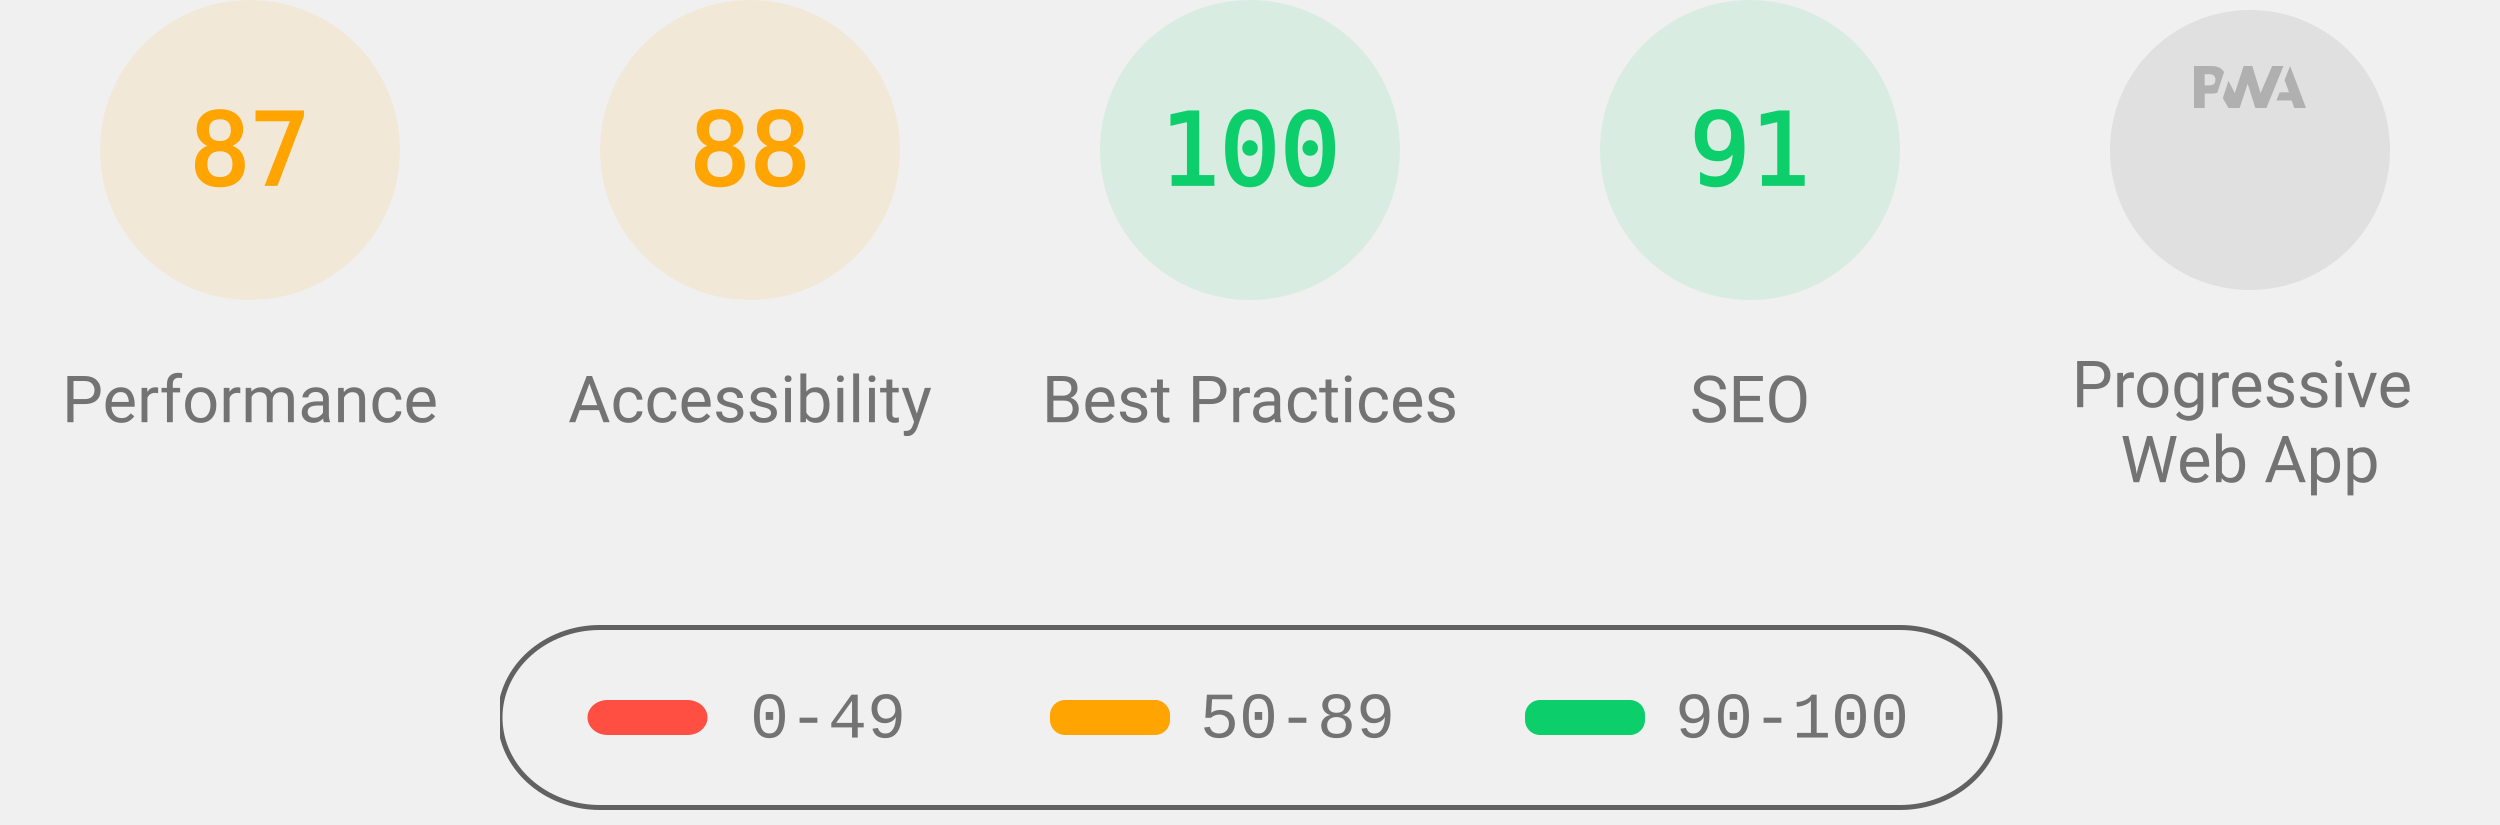
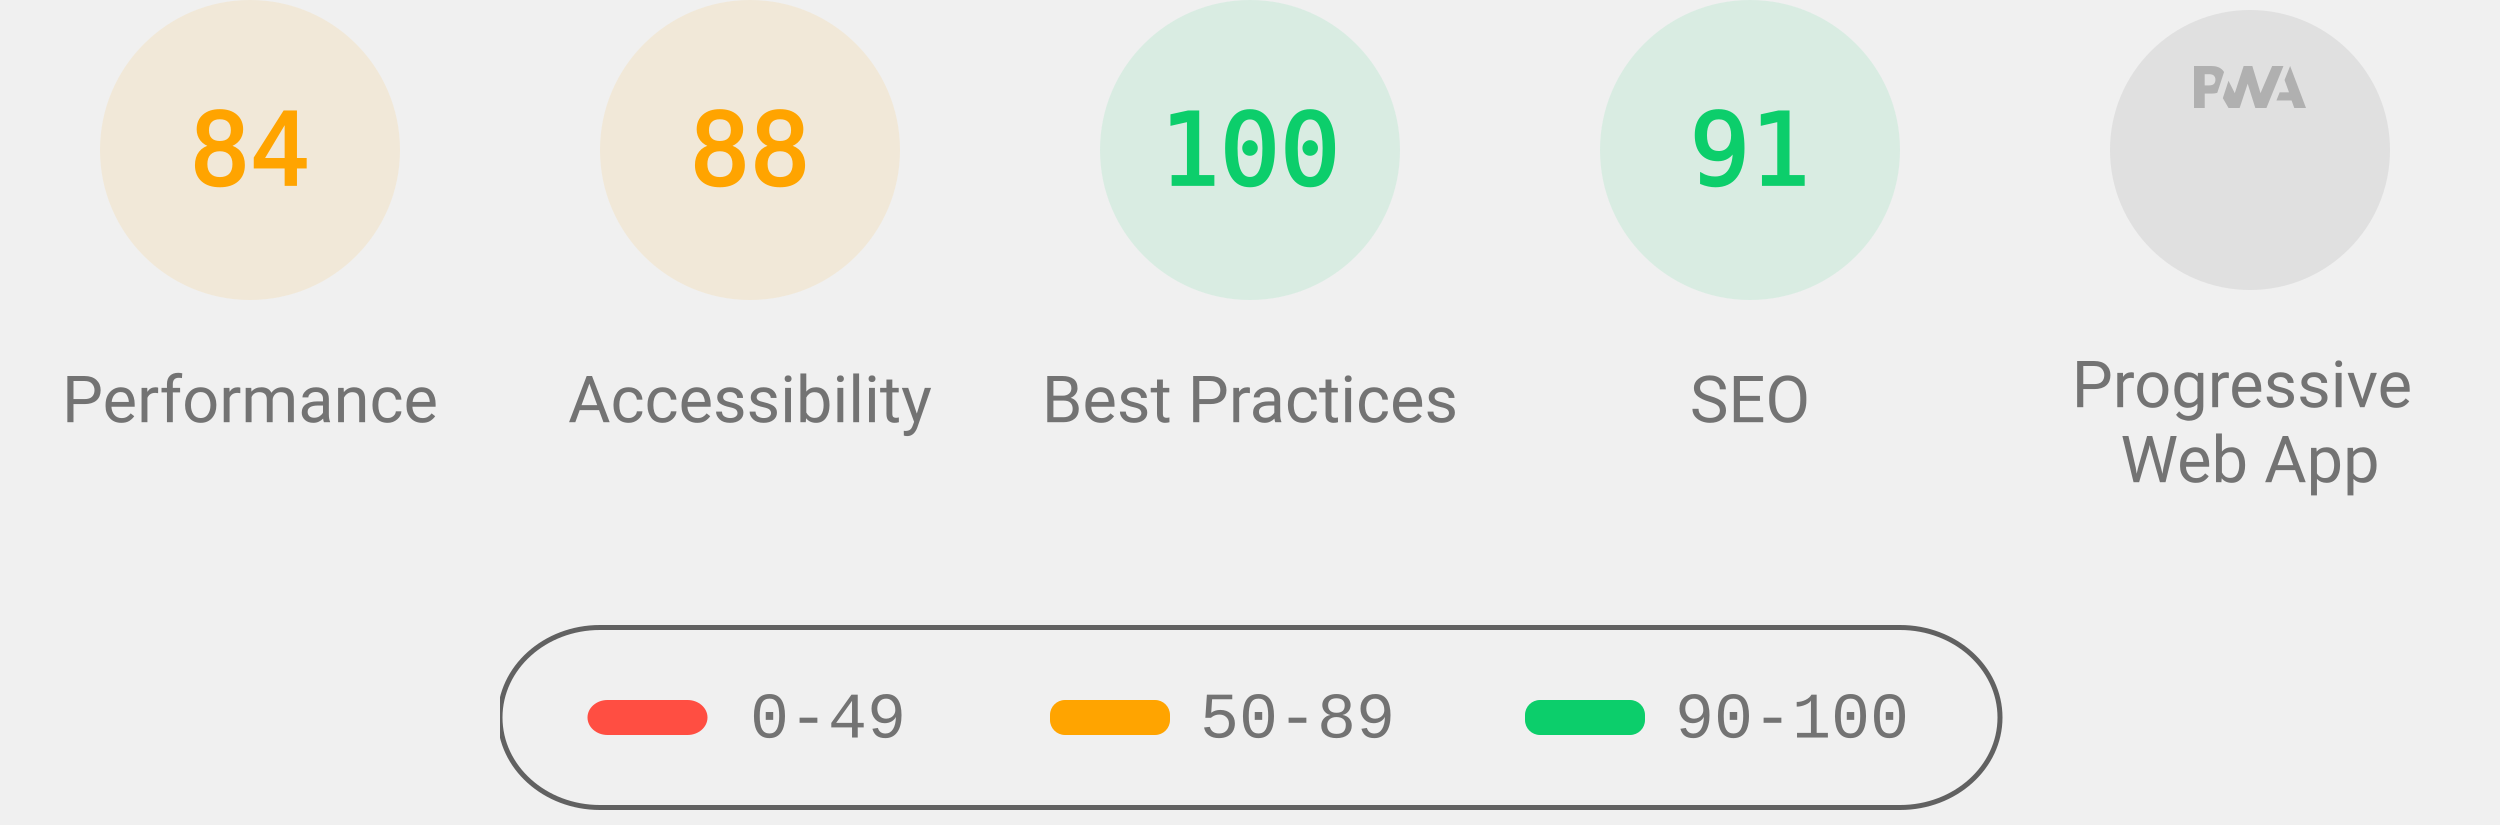
<svg xmlns="http://www.w3.org/2000/svg" class="theme--agnostic" fill="none" width="1000" height="330">
  <style>
			.gauge-base {
				opacity: 0.1
			}

			.gauge-arc {
				fill: none;
				animation-delay: 250ms;
				stroke-linecap: round;
				transform: rotate(-90deg);
				transform-origin: 100px 60px;
				animation: load-gauge 1s ease forwards
			}

			.guage-text {
				font-size: 40px;
				font-family: monospace;
				text-align: center
			}

			.guage-red {
				color: #ff4e42;
				fill: #ff4e42;
				stroke: #ff4e42
			}
			.guage-orange {
				color: #ffa400;
				fill: #ffa400;
				stroke: #ffa400
			}
			.guage-green {
				color: #0cce6b;
				fill: #0cce6b;
				stroke: #0cce6b
			}
			.theme--agnostic .guage-undefined {
				color: #5c5c5c;
				fill: #5c5c5c;
				stroke: #5c5c5c
			}
			.theme--light .guage-undefined {
				color: #1e1e1e;
				fill: #1e1e1e;
				stroke: #1e1e1e
			}
			.theme--dark .guage-undefined {
				color: #f5f5f5;
				fill: #f5f5f5;
				stroke: #f5f5f5
			}

			.guage-title {
				stroke: none;
				font-size: 26px;
				line-height: 26px;
				font-family: Roboto, Halvetica, Arial, sans-serif
			}
			.metric.guage-title {
				font-family: 'Courier New', Courier, monospace
			}
			.theme--agnostic .guage-title {
				color: #737373;
				fill: #737373
			}
			.theme--light .guage-title {
				color: #212121;
				fill: #212121
			}
			.theme--dark .guage-title {
				color: #f5f5f5;
				fill: #f5f5f5
			}

			@keyframes load-gauge {
				from {
					stroke-dasharray: 0 352.858
				}
			}
			.lh-gauge--pwa__disc {
				fill: #e0e0e0
			}
			.lh-gauge--pwa__logo {
				position: relative;
				fill: #b0b0b0
			}
			.lh-gauge--pwa__invisible {
				display: none
			}
			.lh-gauge--pwa__visible {
				display: inline
			}
			.guage-invisible {
				display: none
			}
			.lh-gauge--pwa__logo--primary-color {
				fill: #304ffe
			}
			.theme--agnostic .lh-gauge--pwa__logo--secondary-color {
				fill: #787878
			}
			.theme--light .lh-gauge--pwa__logo--secondary-color {
				fill: #3d3d3d
			}
			.theme--dark .lh-gauge--pwa__logo--secondary-color {
				fill: #d8b6b6
			}
			.theme--light #svg_2 {
				stroke: #00000022
			}
			.theme--agnostic #svg_2 {
				stroke: #616161
			}
			.theme--light #svg_2 {
				stroke: #00000022
			}
			.theme--dark #svg_2 {
				stroke: #f5f5f566
			}
		</style>
  <svg class="guage-div guage-perf guage-orange" viewBox="0 0 200 200" width="200" height="200" x="0" y="0">
    <circle class="gauge-base" r="56" cx="100" cy="60" stroke-width="8" />
-     <circle class="gauge-arc guage-arc-1" r="56" cx="100" cy="60" stroke-width="8" style="stroke-dasharray: 306.116, 351.858;" />
-     <text class="guage-text" x="100px" y="60px" alignment-baseline="central" dominant-baseline="central" text-anchor="middle">87</text>
+     <circle class="gauge-arc guage-arc-1" r="56" cx="100" cy="60" stroke-width="8" style="stroke-dasharray: 295.561, 351.858;" />
+     <text class="guage-text" x="100px" y="60px" alignment-baseline="central" dominant-baseline="central" text-anchor="middle">84</text>
    <text class="guage-title" x="100px" y="160px" alignment-baseline="central" dominant-baseline="central" text-anchor="middle">Performance</text>
  </svg>,<svg class="guage-div guage-perf guage-orange" viewBox="0 0 200 200" width="200" height="200" x="200" y="0">
    <circle class="gauge-base" r="56" cx="100" cy="60" stroke-width="8" />
    <circle class="gauge-arc guage-arc-1" r="56" cx="100" cy="60" stroke-width="8" style="stroke-dasharray: 309.635, 351.858;" />
    <text class="guage-text" x="100px" y="60px" alignment-baseline="central" dominant-baseline="central" text-anchor="middle">88</text>
    <text class="guage-title" x="100px" y="160px" alignment-baseline="central" dominant-baseline="central" text-anchor="middle">Accessibility</text>
  </svg>,<svg class="guage-div guage-perf guage-green" viewBox="0 0 200 200" width="200" height="200" x="400" y="0">
    <circle class="gauge-base" r="56" cx="100" cy="60" stroke-width="8" />
    <circle class="gauge-arc guage-arc-1" r="56" cx="100" cy="60" stroke-width="8" style="stroke-dasharray: 351.858, 351.858;" />
    <text class="guage-text" x="100px" y="60px" alignment-baseline="central" dominant-baseline="central" text-anchor="middle">100</text>
    <text class="guage-title" x="100px" y="160px" alignment-baseline="central" dominant-baseline="central" text-anchor="middle">Best Practices</text>
  </svg>,<svg class="guage-div guage-perf guage-green" viewBox="0 0 200 200" width="200" height="200" x="600" y="0">
    <circle class="gauge-base" r="56" cx="100" cy="60" stroke-width="8" />
    <circle class="gauge-arc guage-arc-1" r="56" cx="100" cy="60" stroke-width="8" style="stroke-dasharray: 320.191, 351.858;" />
    <text class="guage-text" x="100px" y="60px" alignment-baseline="central" dominant-baseline="central" text-anchor="middle">91</text>
    <text class="guage-title" x="100px" y="160px" alignment-baseline="central" dominant-baseline="central" text-anchor="middle">SEO</text>
  </svg>,<svg class="guage-div guage-pwa" viewBox="0 0 200 200" width="200" height="200" x="800" y="0">
    <svg viewBox="0 0 60 60" width="112" height="112" x="44" y="4">
      <defs>
        <linearGradient id="lh-gauge--pwa__check-circle__gradient-0" x1="50%" y1="0%" x2="50%" y2="100%">
          <stop stop-color="#00C852" offset="0%" />
          <stop stop-color="#009688" offset="100%" />
        </linearGradient>
        <linearGradient id="lh-gauge--pwa__installable__shadow-gradient-0" x1="76.056%" x2="24.111%" y1="82.995%" y2="24.735%">
          <stop stop-color="#A5D6A7" offset="0%" />
          <stop stop-color="#80CBC4" offset="100%" />
        </linearGradient>
        <linearGradient id="lh-gauge--pwa__fast-reliable__shadow-gradient-0" x1="76.056%" y1="82.995%" x2="25.678%" y2="26.493%">
          <stop stop-color="#64B5F6" offset="0%" />
          <stop stop-color="#2979FF" offset="100%" />
        </linearGradient>
        <g id="lh-gauge--pwa__fast-reliable-badge-0">
          <circle fill="#FFFFFF" cx="10" cy="10" r="10" />
          <path fill="#304FFE" d="M10 3.58l5.25 2.34v3.5c0 3.23-2.24 6.26-5.25 7-3.01-.74-5.25-3.77-5.25-7v-3.5L10 3.58zm-.47 10.74l2.76-4.83.03-.07c.04-.08 0-.24-.22-.24h-1.64l.47-3.26h-.47l-2.7 4.77c-.02.01.05-.1-.04.05-.09.16-.1.31.18.31h1.63l-.47 3.27h.47z" />
        </g>
        <g id="lh-gauge--pwa__installable-badge-0">
          <circle fill="#FFFFFF" cx="10" cy="10" r="10" />
          <path fill="#009688" d="M10 4.167A5.835 5.835 0 0 0 4.167 10 5.835 5.835 0 0 0 10 15.833 5.835 5.835 0 0 0 15.833 10 5.835 5.835 0 0 0 10 4.167zm2.917 6.416h-2.334v2.334H9.417v-2.334H7.083V9.417h2.334V7.083h1.166v2.334h2.334v1.166z" />
        </g>
      </defs>
      <g stroke="none" fill-rule="nonzero">
        <circle class="lh-gauge--pwa__disc" cx="30" cy="30" r="30" />
        <g class="lh-gauge--pwa__logo">
          <path d="M35.66 19.39l.7-1.75h2L37.4 15 38.6 12l3.4 9h-2.51l-.58-1.61z" />
          <path d="M33.52 21l3.65-9h-2.42l-2.5 5.82L30.5 12h-1.86l-1.9 5.82-1.35-2.65-1.21 3.72L25.4 21h2.38l1.72-5.2 1.64 5.2z" />
          <path fill-rule="nonzero" d="M20.3 17.91h1.48c.45 0 .85-.05 1.2-.15l.39-1.18 1.07-3.3a2.64 2.64 0 0 0-.28-.37c-.55-.6-1.36-.91-2.42-.91H18v9h2.3V17.9zm1.96-3.84c.22.22.33.5.33.87 0 .36-.1.65-.29.87-.2.23-.59.35-1.15.35h-.86v-2.41h.87c.52 0 .89.1 1.1.32z" />
        </g>
        <rect class="lh-gauge--pwa__component lh-gauge--pwa__na-line lh-gauge--pwa__invisible" fill="#FFFFFF" x="20" y="32" width="20" height="4" rx="2" />
        <g class="lh-gauge--pwa__component lh-gauge--pwa__fast-reliable-badge lh-gauge--pwa__invisible" transform="translate(20, 29)">
          <path fill="url(#lh-gauge--pwa__fast-reliable__shadow-gradient-0)" d="M33.63 19.49A30 30 0 0 1 16.2 30.36L3 17.14 17.14 3l16.49 16.49z" />
          <use href="#lh-gauge--pwa__fast-reliable-badge-0" />
        </g>
        <g class="lh-gauge--pwa__component lh-gauge--pwa__installable-badge lh-gauge--pwa__invisible" transform="translate(20, 29)">
          <path fill="url(#lh-gauge--pwa__installable__shadow-gradient-0)" d="M33.629 19.487c-4.272 5.453-10.391 9.39-17.415 10.869L3 17.142 17.142 3 33.63 19.487z" />
          <use href="#lh-gauge--pwa__installable-badge-0" />
        </g>
        <g class="lh-gauge--pwa__component lh-gauge--pwa__fast-reliable-installable-badges lh-gauge--pwa__invisible">
          <g transform="translate(8, 29)">
            <path fill="url(#lh-gauge--pwa__fast-reliable__shadow-gradient-0)" d="M16.321 30.463L3 17.143 17.142 3l22.365 22.365A29.864 29.864 0 0 1 22 31c-1.942 0-3.84-.184-5.679-.537z" />
            <use href="#lh-gauge--pwa__fast-reliable-badge-0" />
          </g>
          <g transform="translate(32, 29)">
            <path fill="url(#lh-gauge--pwa__installable__shadow-gradient-0)" d="M25.982 11.84a30.107 30.107 0 0 1-13.08 15.203L3 17.143 17.142 3l8.84 8.84z" />
            <use href="#lh-gauge--pwa__installable-badge-0" />
          </g>
        </g>
        <g class="lh-gauge--pwa__component lh-gauge--pwa__check-circle lh-gauge--pwa__invisible" transform="translate(18, 28)">
          <circle fill="#FFFFFF" cx="12" cy="12" r="12" />
          <path fill="url(#lh-gauge--pwa__check-circle__gradient-0)" d="M12 2a10 10 0 1 0 0 20 10 10 0 0 0 0-20zm-2 15l-5-5 1.41-1.41L10 14.17l7.59-7.59L19 8l-9 9z" />
        </g>
      </g>
    </svg>
    <text class="guage-title" y="160px" alignment-baseline="central" dominant-baseline="central" text-anchor="middle">
      <tspan x="100px" dy="-6px">Progressive</tspan>
      <tspan x="100px" dy="30px">Web App</tspan>
    </text>
  </svg>
  <svg width="604" height="76" x="200" y="250">
    <g>
      <rect fill="none" id="canvas_background" height="80" width="604" y="-1" x="-1" />
      <g display="none" overflow="visible" y="0" x="0" height="100%" width="100%" id="canvasGrid">
        <rect fill="url(#gridpattern)" stroke-width="0" y="0" x="0" height="100%" width="100%" />
      </g>
    </g>
    <g>
      <rect fill-opacity="0" stroke-width="2" rx="40" id="svg_2" height="72" width="600" y="1" x="0" fill="#000000" />
      <rect stroke="#000" rx="8" id="svg_3" height="14" width="48" y="30" x="35" stroke-opacity="null" stroke-width="0" fill="#ff4e42" />
      <rect stroke="#000" rx="6" id="svg_4" height="14" width="48" y="30" x="220" stroke-opacity="null" stroke-width="0" fill="#ffa400" />
      <rect stroke="#000" rx="6" id="svg_5" height="14" width="48" y="30" x="410" stroke-opacity="null" stroke-width="0" fill="#0cce6b" />
      <text class="metric guage-title" xml:space="preserve" text-anchor="start" font-size="26" id="svg_6" y="45" x="100" stroke-opacity="null" stroke-width="0" stroke="#000">0-49</text>
      <text class="metric guage-title" xml:space="preserve" text-anchor="start" font-size="26" id="svg_7" y="45" x="280" stroke-opacity="null" stroke-width="0" stroke="#000">50-89</text>
      <text class="metric guage-title" xml:space="preserve" text-anchor="start" font-size="26" id="svg_8" y="45" x="470" stroke-opacity="null" stroke-width="0" stroke="#000">90-100</text>
    </g>
  </svg>
</svg>
